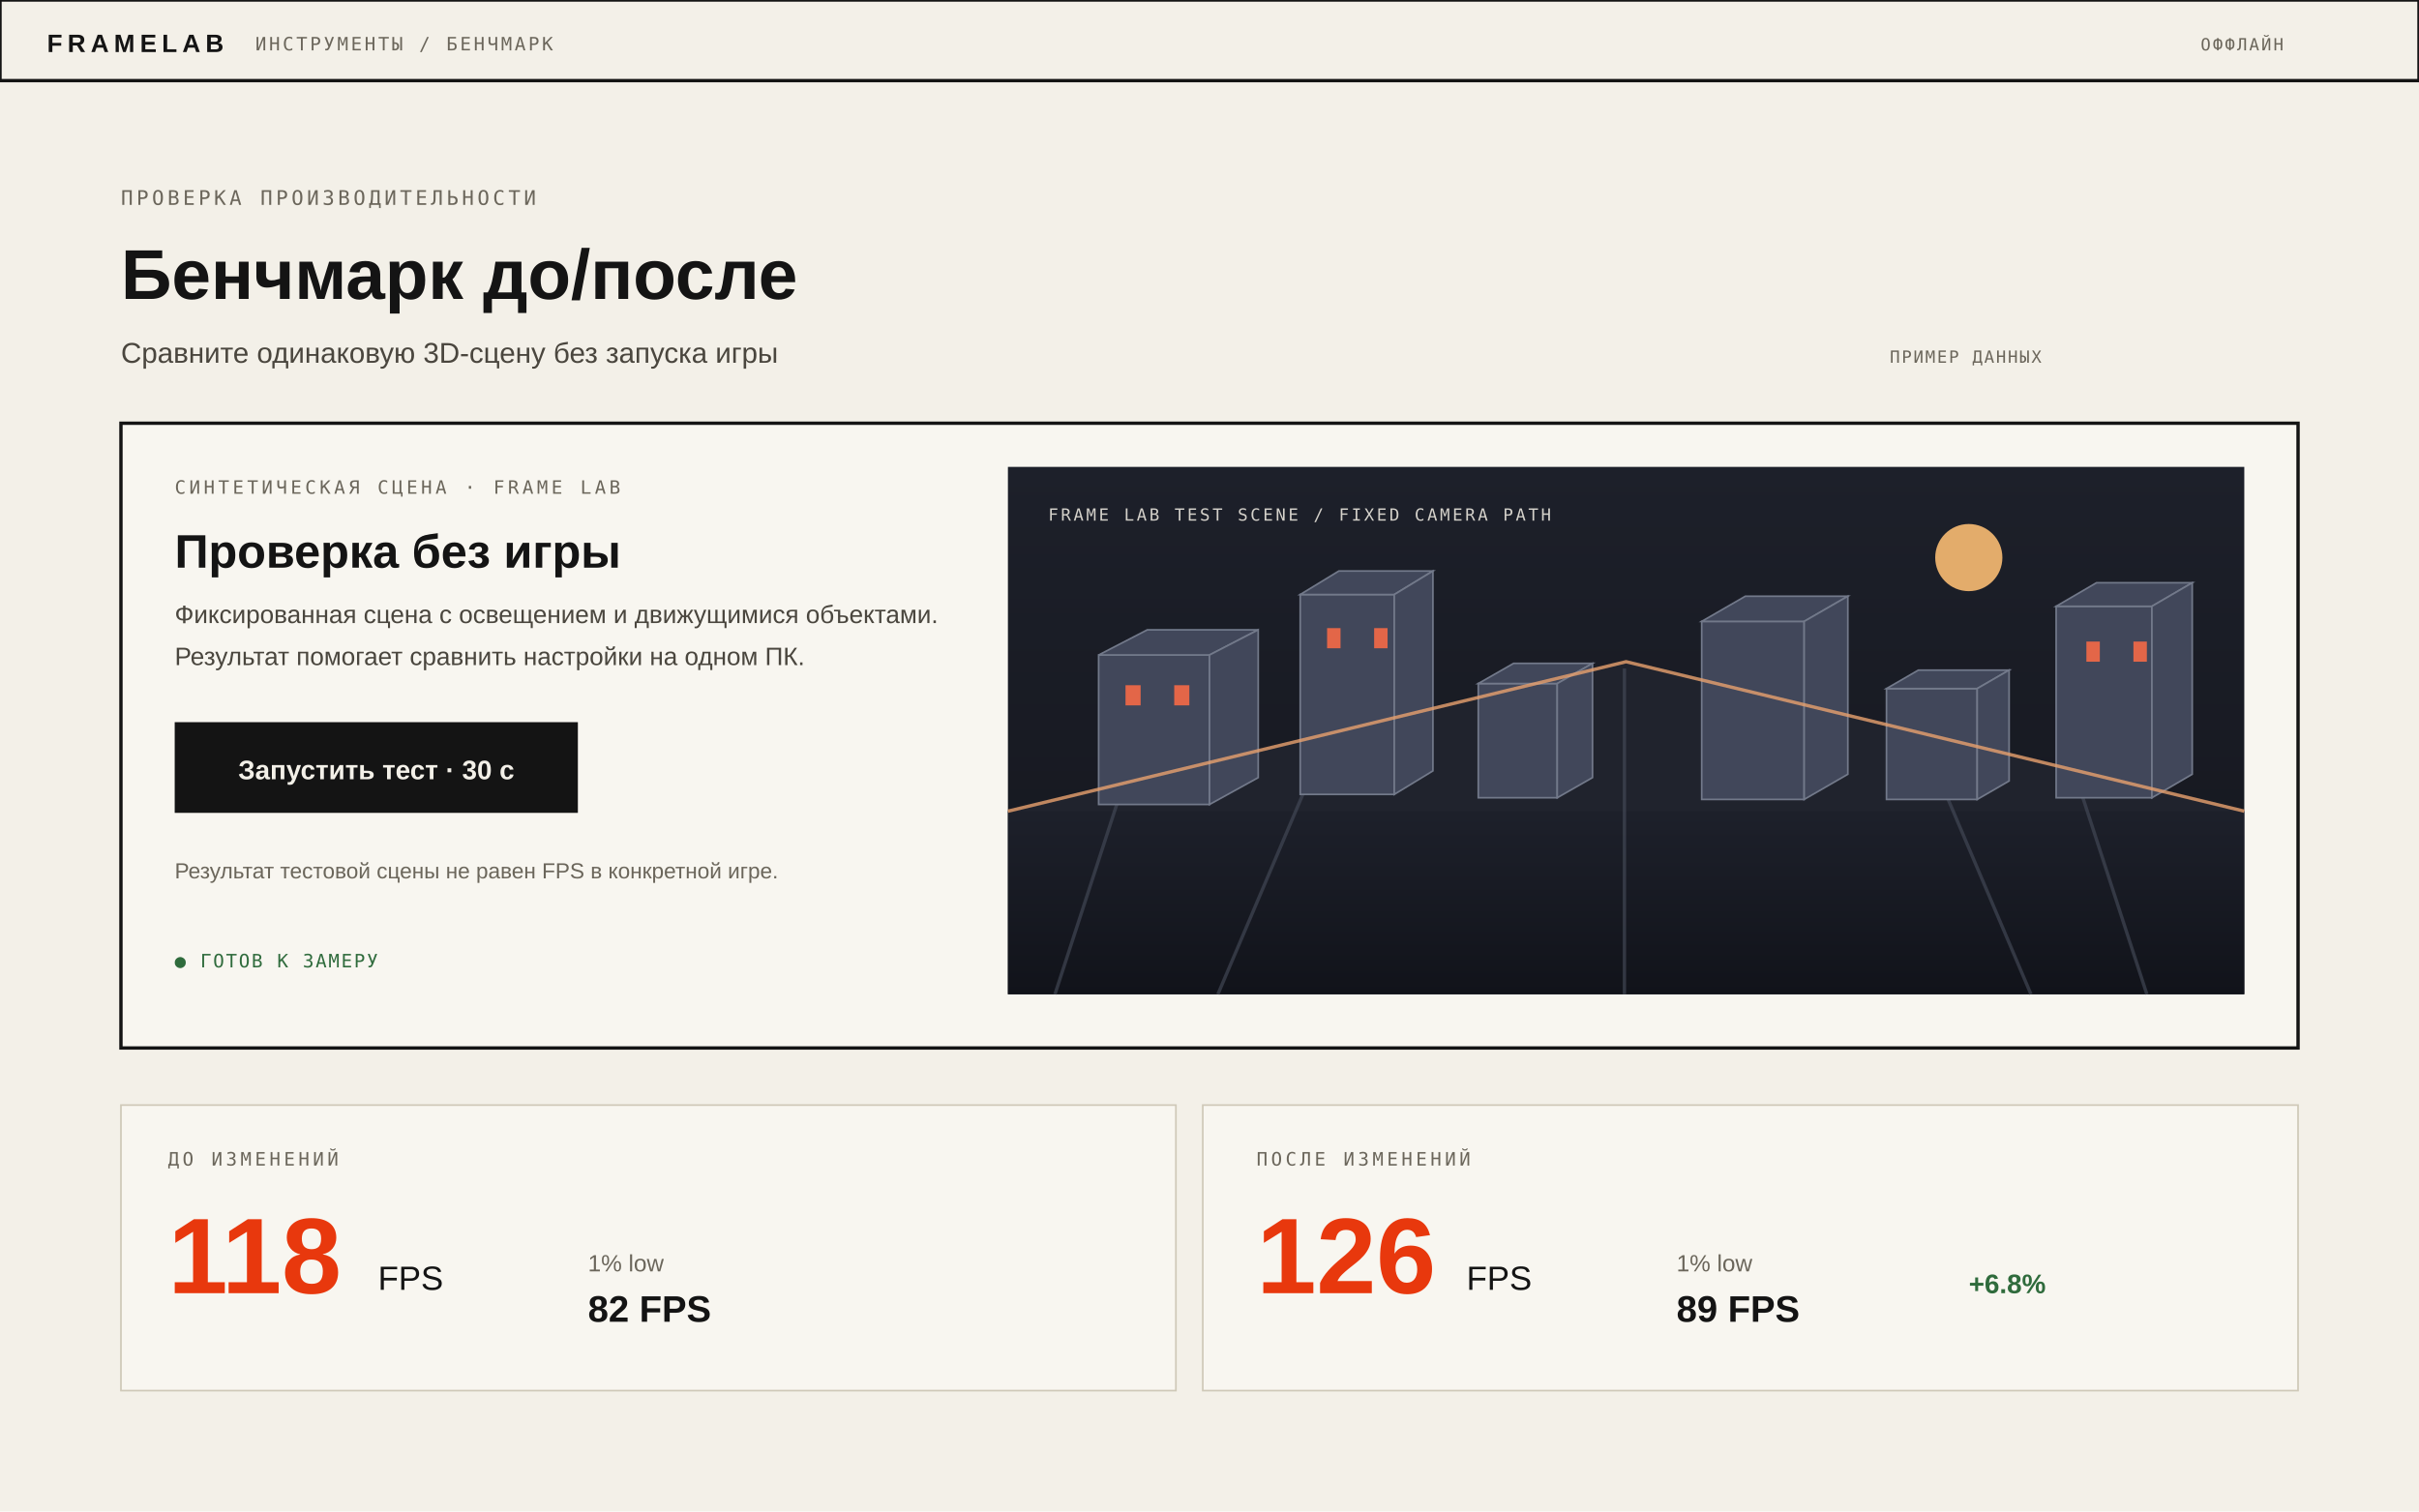
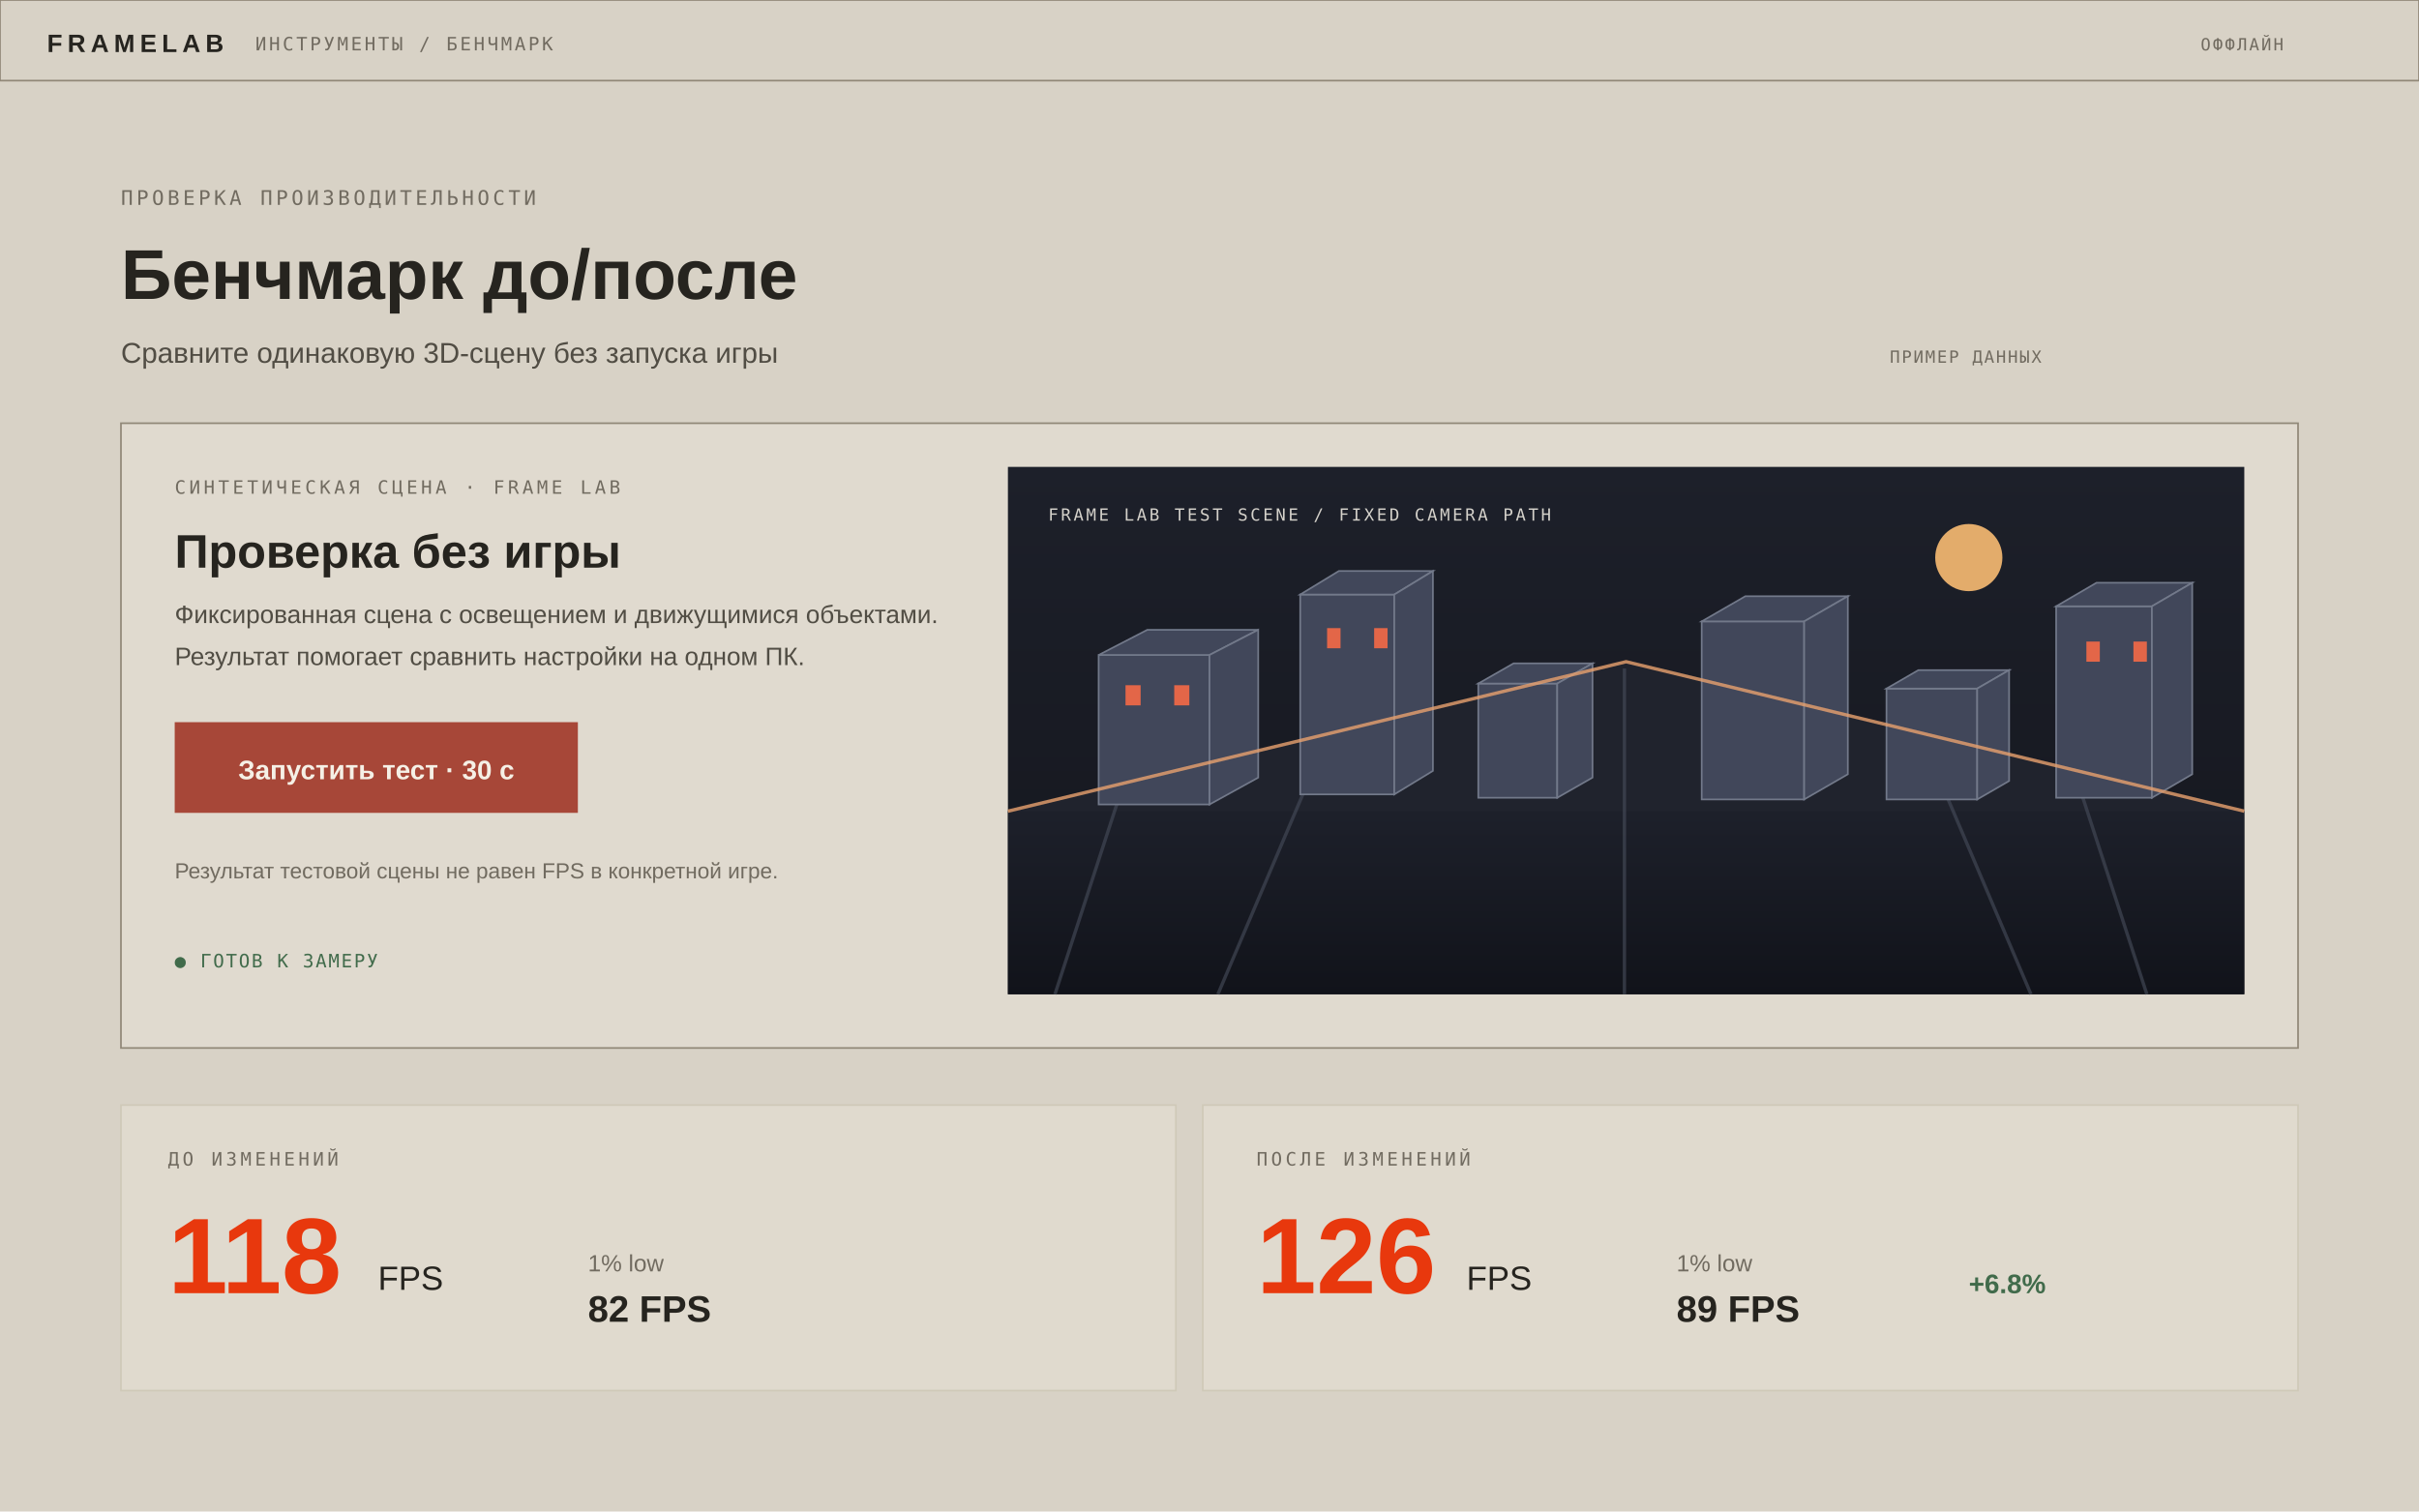
<svg xmlns="http://www.w3.org/2000/svg" viewBox="0 0 1440 900" role="img" aria-labelledby="title desc">
  <defs>
    <linearGradient id="ground" x2="0" y2="1">
      <stop stop-color="#272b38" />
      <stop offset="1" stop-color="#11131a" />
    </linearGradient>
    <linearGradient id="accent" x2="1" y2="1">
      <stop stop-color="#ff7858" />
      <stop offset="1" stop-color="#e8380d" />
    </linearGradient>
    <linearGradient id="window" x2="0" y2="1">
      <stop stop-color="#1d202a" />
      <stop offset="1" stop-color="#14161d" />
    </linearGradient>
  </defs>
-   <rect width="1440" height="900" fill="#f3f0e8" />
-   <rect width="1440" height="48" fill="#f3f0e8" stroke="#141414" stroke-width="2" />
-   <text x="28" y="31" font-family="Segoe UI,Arial" font-size="15" font-weight="800" letter-spacing="3" fill="#141414">FRAMELAB</text>
-   <text x="152" y="30" font-family="Consolas,monospace" font-size="11" letter-spacing="1.5" fill="#6b665b">ИНСТРУМЕНТЫ / БЕНЧМАРК</text>
-   <text x="1310" y="30" font-family="Consolas,monospace" font-size="10" letter-spacing="1.2" fill="#6b665b">ОФФЛАЙН</text>
-   <text x="72" y="122" font-family="Consolas,monospace" font-size="12" letter-spacing="2" fill="#6b665b">ПРОВЕРКА ПРОИЗВОДИТЕЛЬНОСТИ</text>
-   <text x="72" y="178" font-family="Segoe UI,Arial" font-size="42" font-weight="700" fill="#141414">Бенчмарк до/после</text>
-   <text x="72" y="216" font-family="Segoe UI,Arial" font-size="17" fill="#4a463e">Сравните одинаковую 3D-сцену без запуска игры</text>
-   <text x="1125" y="216" font-family="Consolas,monospace" font-size="10" letter-spacing="1" fill="#6b665b">ПРИМЕР ДАННЫХ</text>
-   <rect x="72" y="252" width="1296" height="372" fill="#f8f6f0" stroke="#141414" stroke-width="2" />
-   <text x="104" y="294" font-family="Consolas,monospace" font-size="11" letter-spacing="2" fill="#6b665b">СИНТЕТИЧЕСКАЯ СЦЕНА · FRAME LAB</text>
-   <text x="104" y="338" font-family="Segoe UI,Arial" font-size="28" font-weight="650" fill="#141414">Проверка без игры</text>
-   <text x="104" y="371" font-family="Segoe UI,Arial" font-size="15" fill="#4a463e">Фиксированная сцена с освещением и движущимися объектами.</text>
-   <text x="104" y="396" font-family="Segoe UI,Arial" font-size="15" fill="#4a463e">Результат помогает сравнить настройки на одном ПК.</text>
-   <rect x="104" y="430" width="240" height="54" fill="#141414" />
-   <text x="224" y="464" text-anchor="middle" font-family="Segoe UI,Arial" font-size="16" font-weight="700" fill="#f3f0e8">Запустить тест · 30 с</text>
-   <text x="104" y="523" font-family="Segoe UI,Arial" font-size="13" fill="#6b665b">Результат тестовой сцены не равен FPS в конкретной игре.</text>
-   <text x="104" y="576" font-family="Consolas,monospace" font-size="11" letter-spacing="1" fill="#2f6b3c">● ГОТОВ К ЗАМЕРУ</text>
+   <rect width="1440" height="900" fill="#d8d2c6" />
+   <rect width="1440" height="48" fill="#d8d2c6" stroke="#918878" stroke-width="1" />
+   <text x="28" y="31" font-family="Segoe UI,Arial" font-size="15" font-weight="800" letter-spacing="3" fill="#26241F">FRAMELAB</text>
+   <text x="152" y="30" font-family="Consolas,monospace" font-size="11" letter-spacing="1.5" fill="#716B60">ИНСТРУМЕНТЫ / БЕНЧМАРК</text>
+   <text x="1310" y="30" font-family="Consolas,monospace" font-size="10" letter-spacing="1.2" fill="#716B60">ОФФЛАЙН</text>
+   <text x="72" y="122" font-family="Consolas,monospace" font-size="12" letter-spacing="2" fill="#716B60">ПРОВЕРКА ПРОИЗВОДИТЕЛЬНОСТИ</text>
+   <text x="72" y="178" font-family="Segoe UI,Arial" font-size="42" font-weight="700" fill="#26241F">Бенчмарк до/после</text>
+   <text x="72" y="216" font-family="Segoe UI,Arial" font-size="17" fill="#514D44">Сравните одинаковую 3D-сцену без запуска игры</text>
+   <text x="1125" y="216" font-family="Consolas,monospace" font-size="10" letter-spacing="1" fill="#716B60">ПРИМЕР ДАННЫХ</text>
+   <rect x="72" y="252" width="1296" height="372" fill="#e0dacf" stroke="#918878" stroke-width="1" />
+   <text x="104" y="294" font-family="Consolas,monospace" font-size="11" letter-spacing="2" fill="#716B60">СИНТЕТИЧЕСКАЯ СЦЕНА · FRAME LAB</text>
+   <text x="104" y="338" font-family="Segoe UI,Arial" font-size="28" font-weight="650" fill="#26241F">Проверка без игры</text>
+   <text x="104" y="371" font-family="Segoe UI,Arial" font-size="15" fill="#514D44">Фиксированная сцена с освещением и движущимися объектами.</text>
+   <text x="104" y="396" font-family="Segoe UI,Arial" font-size="15" fill="#514D44">Результат помогает сравнить настройки на одном ПК.</text>
+   <rect x="104" y="430" width="240" height="54" fill="#A74738" />
+   <text x="224" y="464" text-anchor="middle" font-family="Segoe UI,Arial" font-size="16" font-weight="700" fill="#F5F0E6">Запустить тест · 30 с</text>
+   <text x="104" y="523" font-family="Segoe UI,Arial" font-size="13" fill="#716B60">Результат тестовой сцены не равен FPS в конкретной игре.</text>
+   <text x="104" y="576" font-family="Consolas,monospace" font-size="11" letter-spacing="1" fill="#416B4B">● ГОТОВ К ЗАМЕРУ</text>
  <g transform="translate(600 278)">
    <rect width="736" height="314" fill="url(#window)" />
    <path d="M0 205 368 116 736 205v109H0z" fill="url(#ground)" />
    <path d="m368 116 368 89H0z" fill="#20232d" />
    <path d="M367 120v194M190 161l-65 153m419-153 65 153M70 185l-42 129m608-129 42 129" stroke="#444957" stroke-width="2" opacity=".65" />
    <g fill="#41475a" stroke="#72798a" stroke-width="1">
      <path d="M54 112h66v89H54z" />
      <path d="m54 112 29-15 66 0-29 15z" />
      <path d="m120 112 29-15v88l-29 16z" />
      <path d="M174 76h56v119h-56z" />
      <path d="m174 76 23-14h56l-23 14z" />
      <path d="m230 76 23-14v119l-23 14z" />
      <path d="M280 129h47v68h-47z" />
      <path d="m280 129 21-12h47l-21 12z" />
      <path d="m327 129 21-12v68l-21 12z" />
      <path d="M413 92h61v106h-61z" />
      <path d="m413 92 26-15h61l-26 15z" />
      <path d="m474 92 26-15v106l-26 15z" />
      <path d="M523 132h54v66h-54z" />
      <path d="m523 132 19-11h54l-19 11z" />
      <path d="m577 132 19-11v66l-19 11z" />
      <path d="M624 83h57v114h-57z" />
      <path d="m624 83 24-14h57l-24 14z" />
      <path d="m681 83 24-14v114l-24 14z" />
    </g>
    <g fill="#ff6b45" opacity=".85">
      <rect x="70" y="130" width="9" height="12" />
      <rect x="99" y="130" width="9" height="12" />
      <rect x="190" y="96" width="8" height="12" />
      <rect x="218" y="96" width="8" height="12" />
      <rect x="642" y="104" width="8" height="12" />
      <rect x="670" y="104" width="8" height="12" />
    </g>
    <circle cx="572" cy="54" r="20" fill="#f8bb72" opacity=".9" />
    <path d="M0 205 368 116 736 205" fill="none" stroke="#e9a16e" stroke-width="2" opacity=".8" />
    <text x="24" y="32" font-family="Consolas,monospace" font-size="10" fill="#d4d1ca" letter-spacing="1.5">FRAME LAB TEST SCENE / FIXED CAMERA PATH</text>
  </g>
-   <rect x="72" y="658" width="628" height="170" fill="#f8f6f0" stroke="#cfc9b8" />
-   <rect x="716" y="658" width="652" height="170" fill="#f8f6f0" stroke="#cfc9b8" />
-   <text x="100" y="694" font-family="Consolas,monospace" font-size="11" letter-spacing="2" fill="#6b665b">ДО ИЗМЕНЕНИЙ</text>
+   <rect x="72" y="658" width="628" height="170" fill="#E0DACE" stroke="#cfc9b8" />
+   <rect x="716" y="658" width="652" height="170" fill="#E0DACE" stroke="#cfc9b8" />
+   <text x="100" y="694" font-family="Consolas,monospace" font-size="11" letter-spacing="2" fill="#716B60">ДО ИЗМЕНЕНИЙ</text>
  <text x="100" y="770" font-family="Segoe UI,Arial" font-size="64" font-weight="750" fill="#e8380d">118</text>
-   <text x="225" y="768" font-family="Segoe UI,Arial" font-size="20" fill="#141414">FPS</text>
-   <text x="350" y="757" font-family="Segoe UI,Arial" font-size="14" fill="#6b665b">1% low</text>
-   <text x="350" y="787" font-family="Segoe UI,Arial" font-size="22" font-weight="650" fill="#141414">82 FPS</text>
-   <text x="748" y="694" font-family="Consolas,monospace" font-size="11" letter-spacing="2" fill="#6b665b">ПОСЛЕ ИЗМЕНЕНИЙ</text>
+   <text x="225" y="768" font-family="Segoe UI,Arial" font-size="20" fill="#26241F">FPS</text>
+   <text x="350" y="757" font-family="Segoe UI,Arial" font-size="14" fill="#716B60">1% low</text>
+   <text x="350" y="787" font-family="Segoe UI,Arial" font-size="22" font-weight="650" fill="#26241F">82 FPS</text>
+   <text x="748" y="694" font-family="Consolas,monospace" font-size="11" letter-spacing="2" fill="#716B60">ПОСЛЕ ИЗМЕНЕНИЙ</text>
  <text x="748" y="770" font-family="Segoe UI,Arial" font-size="64" font-weight="750" fill="#e8380d">126</text>
-   <text x="873" y="768" font-family="Segoe UI,Arial" font-size="20" fill="#141414">FPS</text>
-   <text x="998" y="757" font-family="Segoe UI,Arial" font-size="14" fill="#6b665b">1% low</text>
-   <text x="998" y="787" font-family="Segoe UI,Arial" font-size="22" font-weight="650" fill="#141414">89 FPS</text>
-   <text x="1172" y="770" font-family="Segoe UI,Arial" font-size="16" font-weight="700" fill="#2f6b3c">+6.8%</text>
+   <text x="873" y="768" font-family="Segoe UI,Arial" font-size="20" fill="#26241F">FPS</text>
+   <text x="998" y="757" font-family="Segoe UI,Arial" font-size="14" fill="#716B60">1% low</text>
+   <text x="998" y="787" font-family="Segoe UI,Arial" font-size="22" font-weight="650" fill="#26241F">89 FPS</text>
+   <text x="1172" y="770" font-family="Segoe UI,Arial" font-size="16" font-weight="700" fill="#416B4B">+6.8%</text>
</svg>
